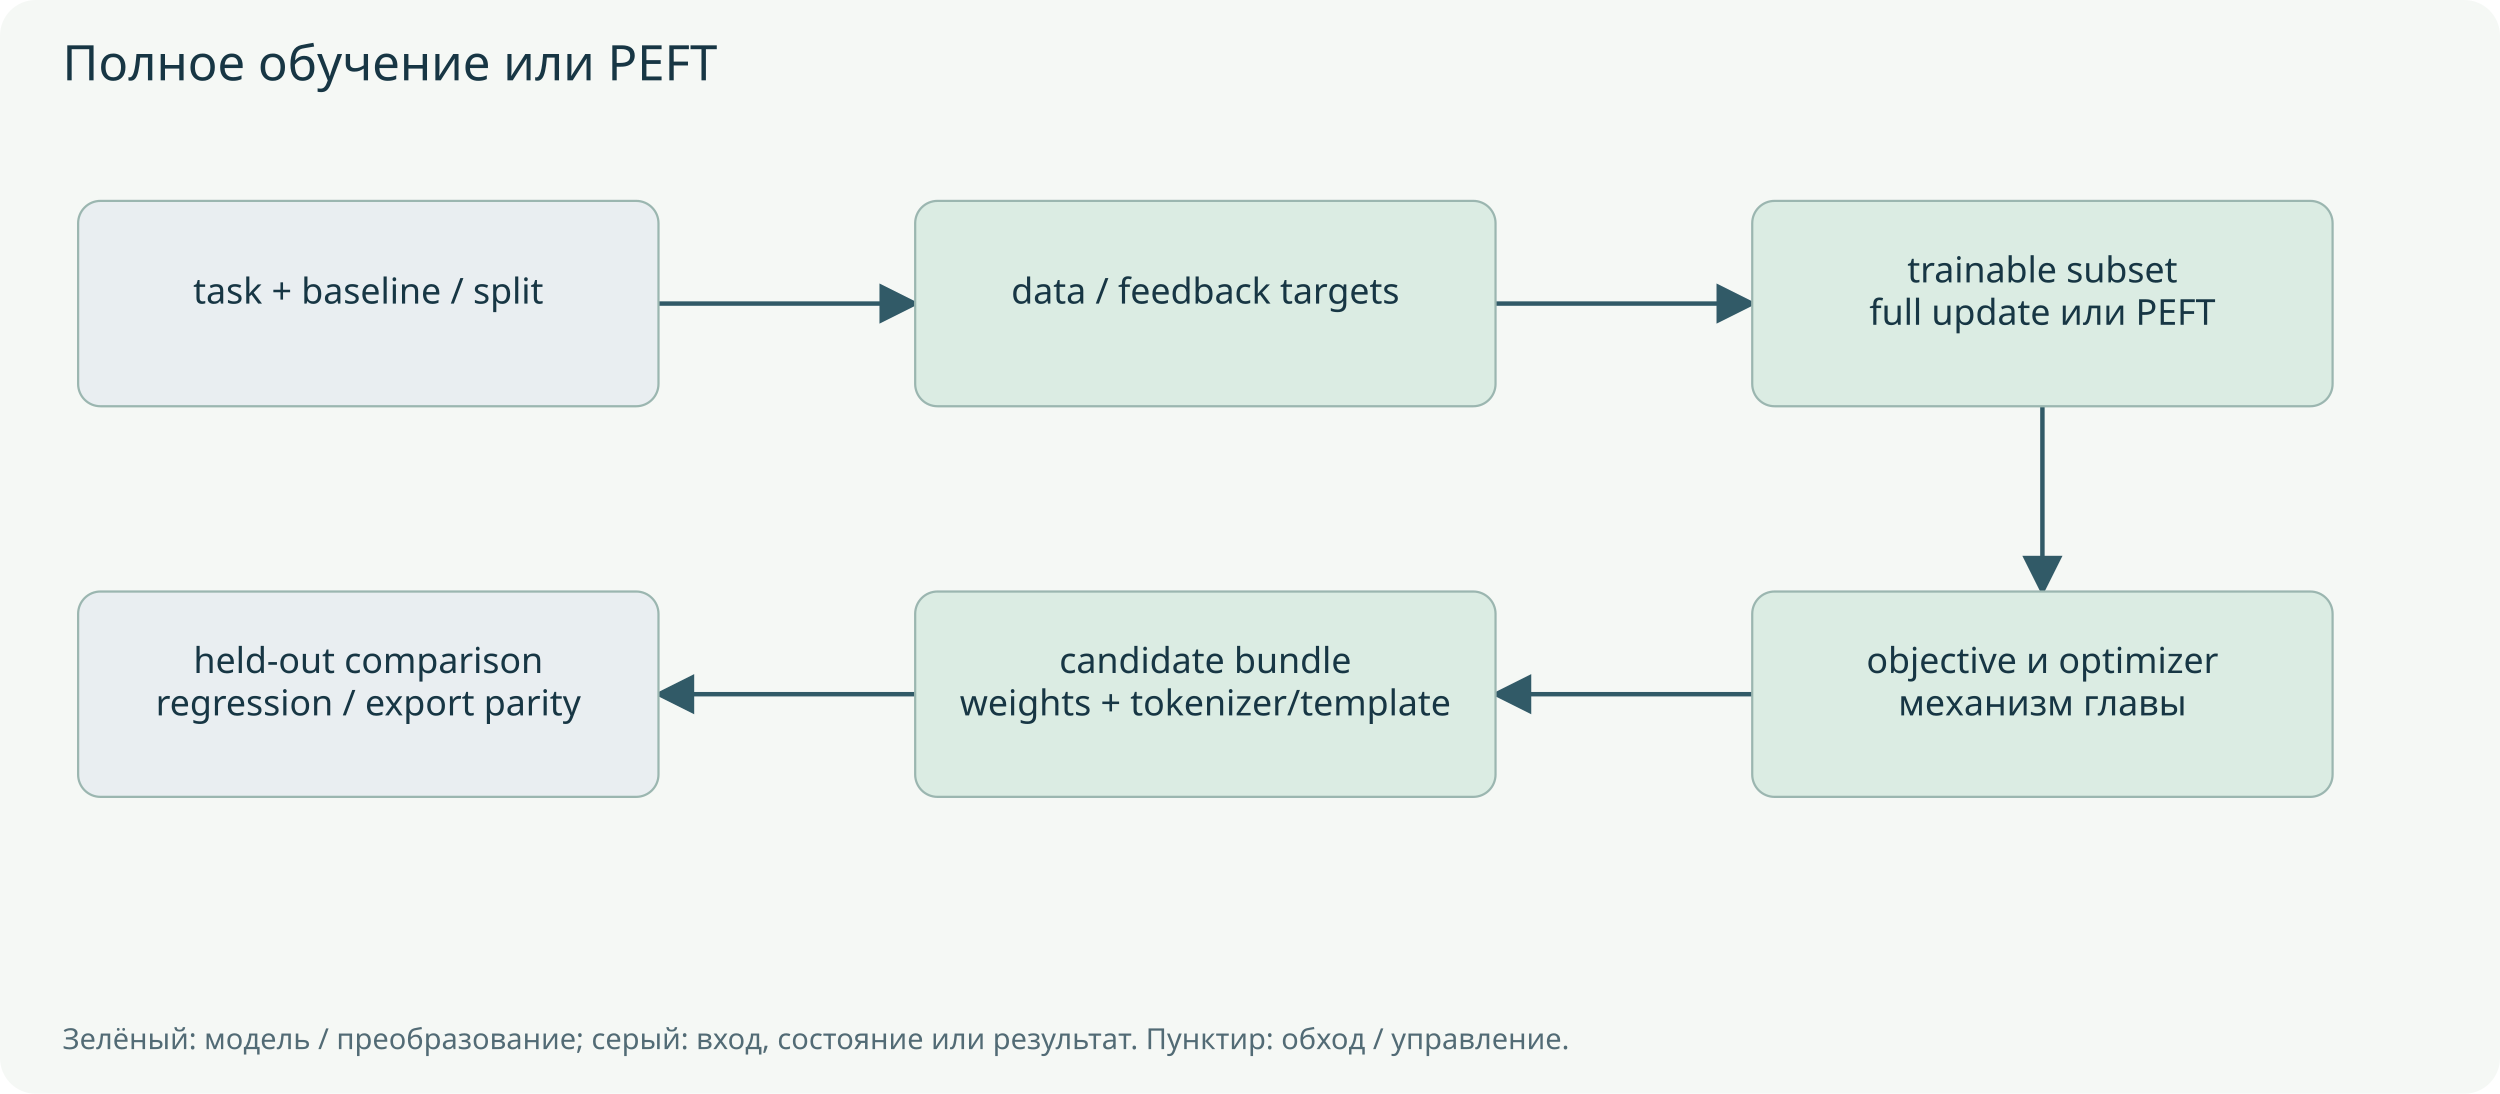
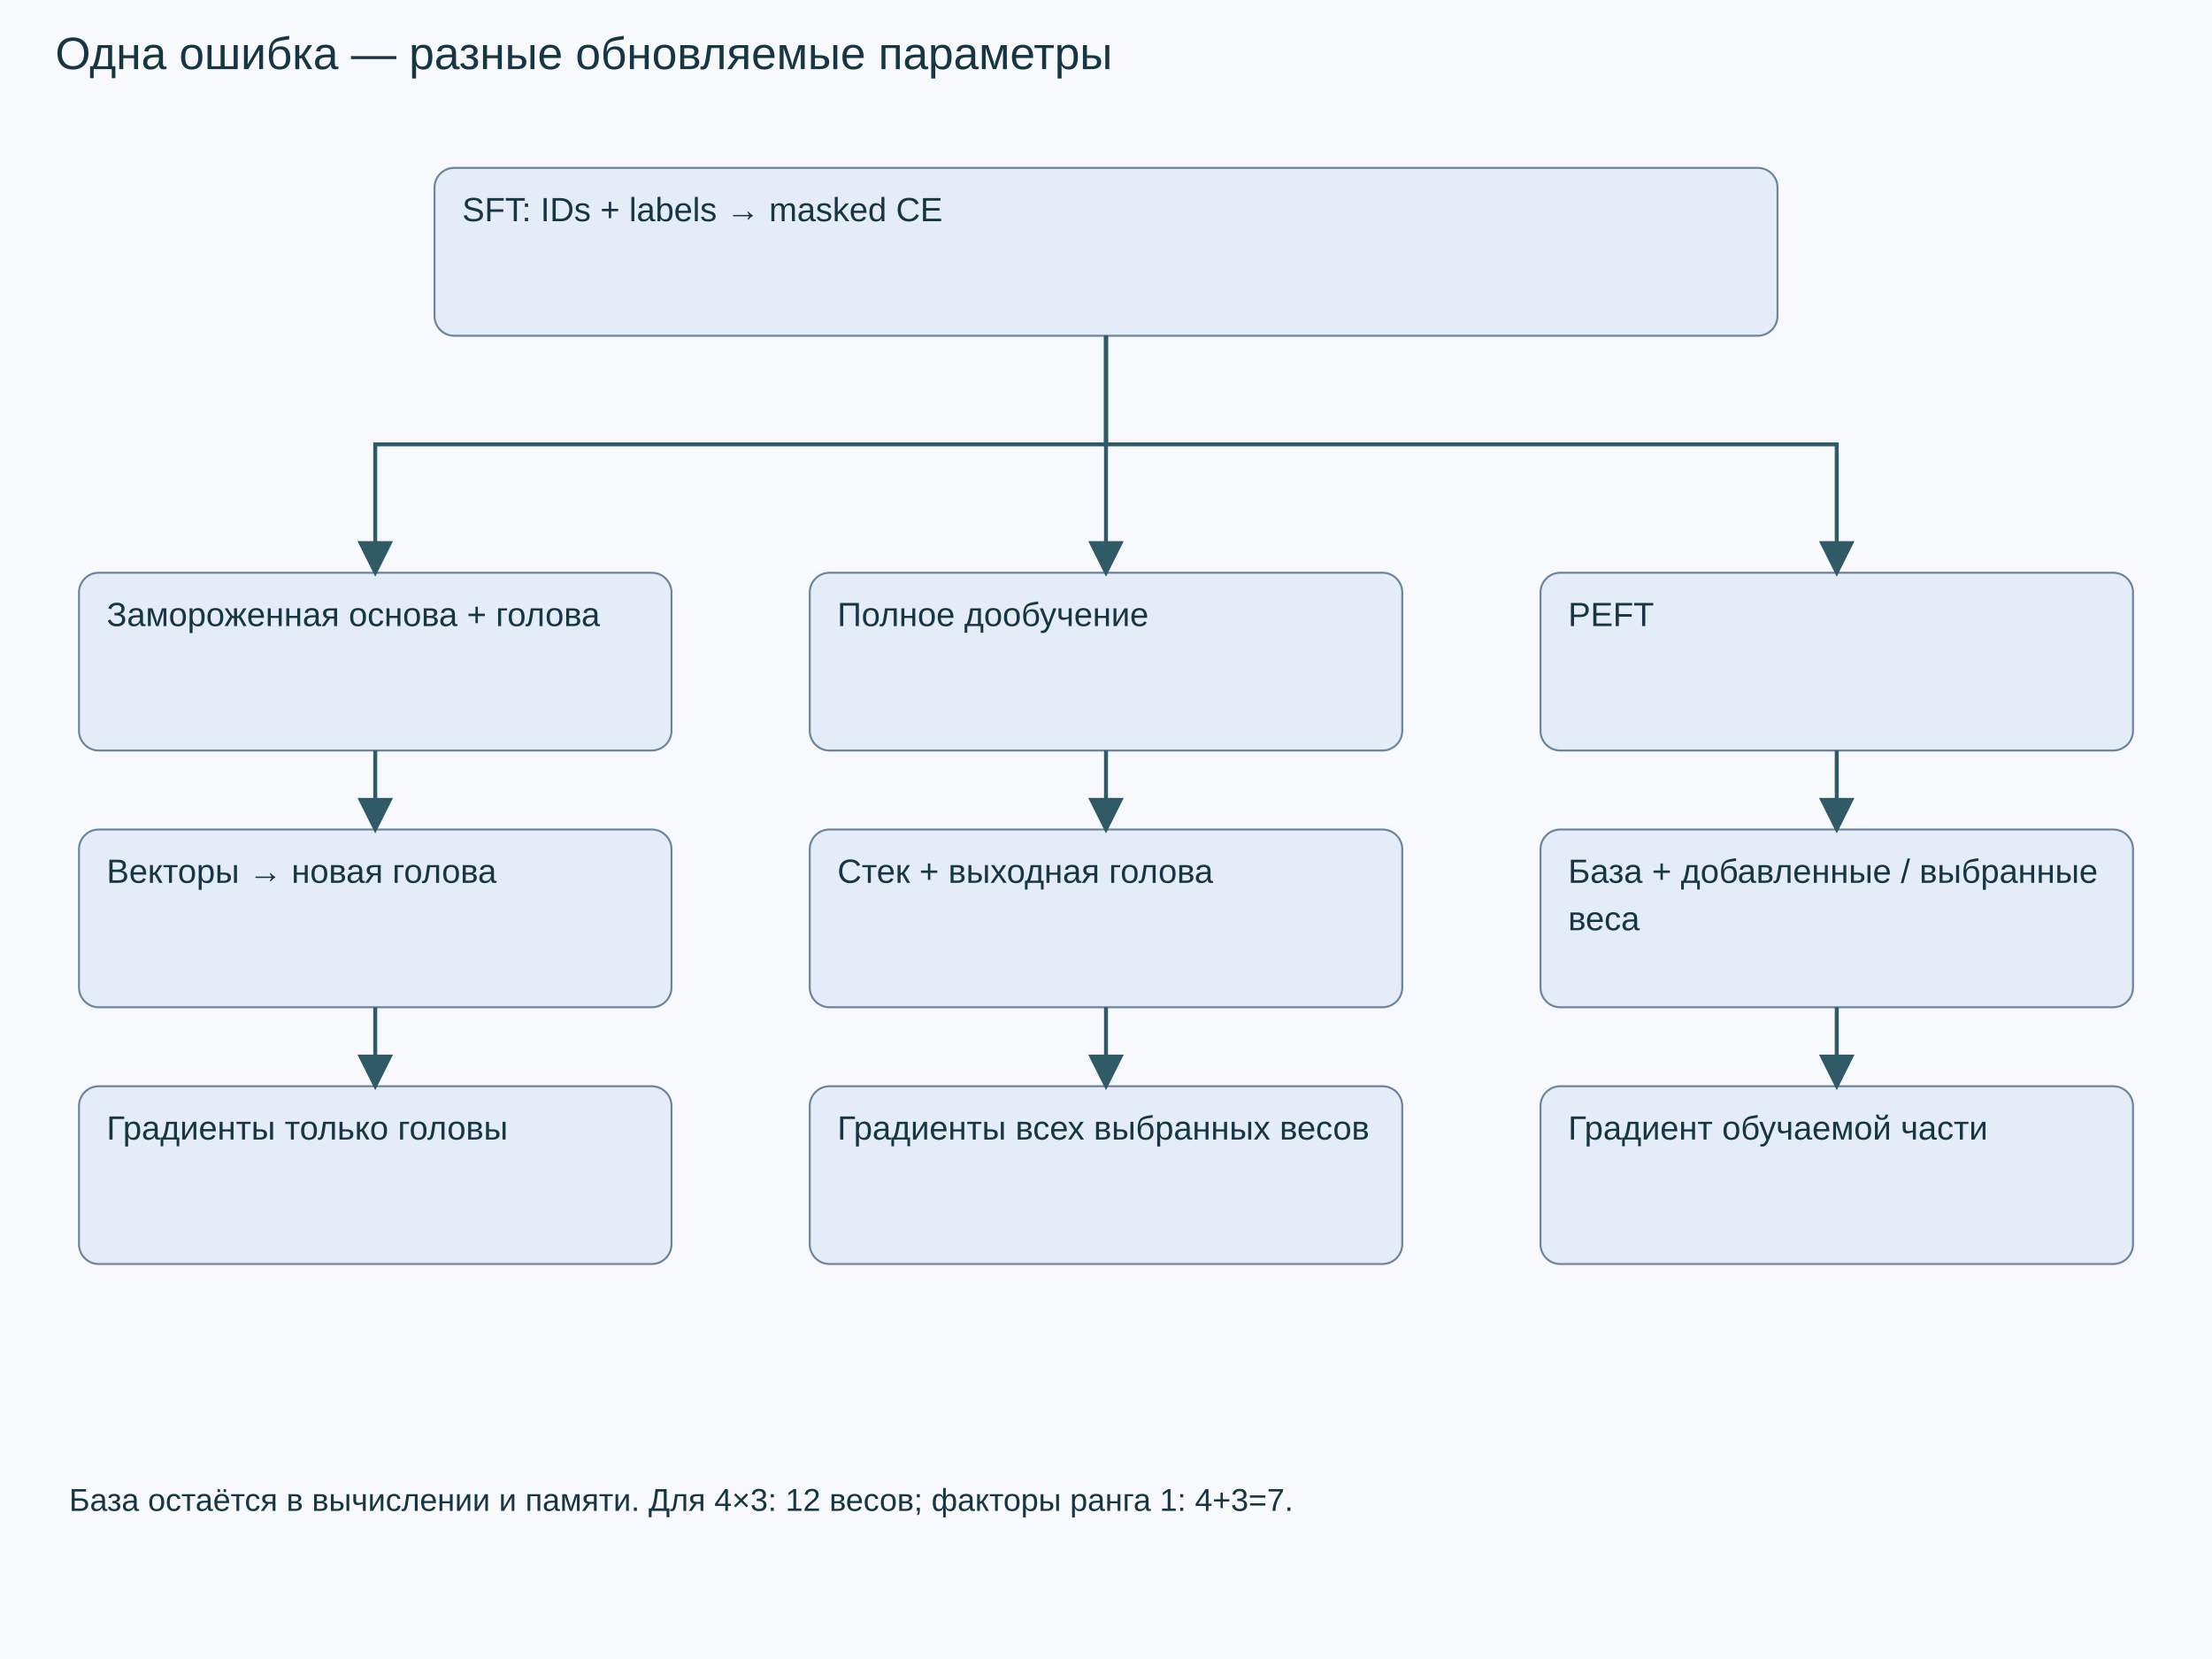
- <svg xmlns="http://www.w3.org/2000/svg" viewBox="0 0 1120 490" role="img" aria-labelledby="title desc">
+ <svg xmlns="http://www.w3.org/2000/svg" viewBox="0 0 1120 840" role="img" aria-labelledby="title desc">
  <defs>
    <marker id="arrow" markerWidth="9" markerHeight="9" refX="8" refY="4.5" orient="auto">
      <path d="M0,0 L9,4.5 L0,9" fill="#315a67" />
    </marker>
  </defs>
-   <rect width="1120" height="490" rx="16" fill="#f5f8f5" />
-   <text x="28" y="36" font-family="Segoe UI,sans-serif" font-size="22" fill="#173644">Полное обучение или PEFT</text>
-   <path d="M295,136 L410,136" fill="none" stroke="#315a67" stroke-width="2" marker-end="url(#arrow)" />
-   <path d="M670,136 L785,136" fill="none" stroke="#315a67" stroke-width="2" marker-end="url(#arrow)" />
-   <path d="M915,182 L915,265" fill="none" stroke="#315a67" stroke-width="2" marker-end="url(#arrow)" />
-   <path d="M785,311 L670,311" fill="none" stroke="#315a67" stroke-width="2" marker-end="url(#arrow)" />
-   <path d="M410,311 L295,311" fill="none" stroke="#315a67" stroke-width="2" marker-end="url(#arrow)" />
-   <rect x="35" y="90" width="260" height="92" rx="10" fill="#e9eef1" stroke="#9bb6b0" />
-   <text x="165" y="136.0" text-anchor="middle" font-family="Segoe UI,sans-serif" font-size="16" fill="#173644">task + baseline / split</text>
-   <rect x="410" y="90" width="260" height="92" rx="10" fill="#dbece3" stroke="#9bb6b0" />
-   <text x="540" y="136.0" text-anchor="middle" font-family="Segoe UI,sans-serif" font-size="16" fill="#173644">data / feedback targets</text>
-   <rect x="785" y="90" width="260" height="92" rx="10" fill="#dbece3" stroke="#9bb6b0" />
-   <text x="915" y="126.5" text-anchor="middle" font-family="Segoe UI,sans-serif" font-size="16" fill="#173644">trainable subset</text>
-   <text x="915" y="145.5" text-anchor="middle" font-family="Segoe UI,sans-serif" font-size="16" fill="#173644">full update или PEFT</text>
-   <rect x="785" y="265" width="260" height="92" rx="10" fill="#dbece3" stroke="#9bb6b0" />
-   <text x="915" y="301.5" text-anchor="middle" font-family="Segoe UI,sans-serif" font-size="16" fill="#173644">objective и optimizer</text>
-   <text x="915" y="320.5" text-anchor="middle" font-family="Segoe UI,sans-serif" font-size="16" fill="#173644">механизм главы</text>
-   <rect x="410" y="265" width="260" height="92" rx="10" fill="#dbece3" stroke="#9bb6b0" />
-   <text x="540" y="301.5" text-anchor="middle" font-family="Segoe UI,sans-serif" font-size="16" fill="#173644">candidate bundle</text>
-   <text x="540" y="320.5" text-anchor="middle" font-family="Segoe UI,sans-serif" font-size="16" fill="#173644">weights + tokenizer/template</text>
-   <rect x="35" y="265" width="260" height="92" rx="10" fill="#e9eef1" stroke="#9bb6b0" />
-   <text x="165" y="301.5" text-anchor="middle" font-family="Segoe UI,sans-serif" font-size="16" fill="#173644">held-out comparison</text>
-   <text x="165" y="320.5" text-anchor="middle" font-family="Segoe UI,sans-serif" font-size="16" fill="#173644">regression / export parity</text>
-   <text x="28" y="470" font-family="Segoe UI,sans-serif" font-size="13" fill="#526b75">Зелёный: модель / преобразование; серый: вход, состояние или результат. Пунктир: обход / управление.</text>
+   <rect width="1120" height="840" fill="#f7f9fc" />
+   <text x="28" y="35" font-family="Segoe UI,Arial,sans-serif" font-size="23" fill="#173644">
+     <tspan x="28" dy="0">Одна ошибка — разные обновляемые параметры</tspan>
+   </text>
+   <rect x="220" y="85" width="680" height="85" rx="10" fill="#e4edf7" stroke="#6c849d" />
+   <text x="234" y="112" font-family="Segoe UI,Arial,sans-serif" font-size="17" fill="#173644">
+     <tspan x="234" dy="0">SFT: IDs + labels → masked CE</tspan>
+   </text>
+   <rect x="40" y="290" width="300" height="90" rx="10" fill="#e4edf7" stroke="#6c849d" />
+   <text x="54" y="317" font-family="Segoe UI,Arial,sans-serif" font-size="17" fill="#173644">
+     <tspan x="54" dy="0">Замороженная основа + голова</tspan>
+   </text>
+   <rect x="40" y="420" width="300" height="90" rx="10" fill="#e4edf7" stroke="#6c849d" />
+   <text x="54" y="447" font-family="Segoe UI,Arial,sans-serif" font-size="17" fill="#173644">
+     <tspan x="54" dy="0">Векторы → новая голова</tspan>
+   </text>
+   <path d="M190.0,380 L190.0,420" fill="none" stroke="#315a67" stroke-width="2" marker-end="url(#arrow)" />
+   <rect x="40" y="550" width="300" height="90" rx="10" fill="#e4edf7" stroke="#6c849d" />
+   <text x="54" y="577" font-family="Segoe UI,Arial,sans-serif" font-size="17" fill="#173644">
+     <tspan x="54" dy="0">Градиенты только головы</tspan>
+   </text>
+   <path d="M190.0,510 L190.0,550" fill="none" stroke="#315a67" stroke-width="2" marker-end="url(#arrow)" />
+   <path d="M560,170 L560,225 L190.0,225 L190.0,290" fill="none" stroke="#315a67" stroke-width="2" marker-end="url(#arrow)" />
+   <rect x="410" y="290" width="300" height="90" rx="10" fill="#e4edf7" stroke="#6c849d" />
+   <text x="424" y="317" font-family="Segoe UI,Arial,sans-serif" font-size="17" fill="#173644">
+     <tspan x="424" dy="0">Полное дообучение</tspan>
+   </text>
+   <rect x="410" y="420" width="300" height="90" rx="10" fill="#e4edf7" stroke="#6c849d" />
+   <text x="424" y="447" font-family="Segoe UI,Arial,sans-serif" font-size="17" fill="#173644">
+     <tspan x="424" dy="0">Стек + выходная голова</tspan>
+   </text>
+   <path d="M560.0,380 L560.0,420" fill="none" stroke="#315a67" stroke-width="2" marker-end="url(#arrow)" />
+   <rect x="410" y="550" width="300" height="90" rx="10" fill="#e4edf7" stroke="#6c849d" />
+   <text x="424" y="577" font-family="Segoe UI,Arial,sans-serif" font-size="17" fill="#173644">
+     <tspan x="424" dy="0">Градиенты всех выбранных весов</tspan>
+   </text>
+   <path d="M560.0,510 L560.0,550" fill="none" stroke="#315a67" stroke-width="2" marker-end="url(#arrow)" />
+   <path d="M560,170 L560,225 L560.0,225 L560.0,290" fill="none" stroke="#315a67" stroke-width="2" marker-end="url(#arrow)" />
+   <rect x="780" y="290" width="300" height="90" rx="10" fill="#e4edf7" stroke="#6c849d" />
+   <text x="794" y="317" font-family="Segoe UI,Arial,sans-serif" font-size="17" fill="#173644">
+     <tspan x="794" dy="0">PEFT</tspan>
+   </text>
+   <rect x="780" y="420" width="300" height="90" rx="10" fill="#e4edf7" stroke="#6c849d" />
+   <text x="794" y="447" font-family="Segoe UI,Arial,sans-serif" font-size="17" fill="#173644">
+     <tspan x="794" dy="0">База + добавленные / выбранные</tspan>
+     <tspan x="794" dy="24">веса</tspan>
+   </text>
+   <path d="M930.0,380 L930.0,420" fill="none" stroke="#315a67" stroke-width="2" marker-end="url(#arrow)" />
+   <rect x="780" y="550" width="300" height="90" rx="10" fill="#e4edf7" stroke="#6c849d" />
+   <text x="794" y="577" font-family="Segoe UI,Arial,sans-serif" font-size="17" fill="#173644">
+     <tspan x="794" dy="0">Градиент обучаемой части</tspan>
+   </text>
+   <path d="M930.0,510 L930.0,550" fill="none" stroke="#315a67" stroke-width="2" marker-end="url(#arrow)" />
+   <path d="M560,170 L560,225 L930.0,225 L930.0,290" fill="none" stroke="#315a67" stroke-width="2" marker-end="url(#arrow)" />
+   <text x="35" y="765" font-family="Segoe UI,Arial,sans-serif" font-size="16" fill="#173644">
+     <tspan x="35" dy="0">База остаётся в вычислении и памяти. Для 4×3: 12 весов; факторы ранга 1: 4+3=7.</tspan>
+   </text>
</svg>
